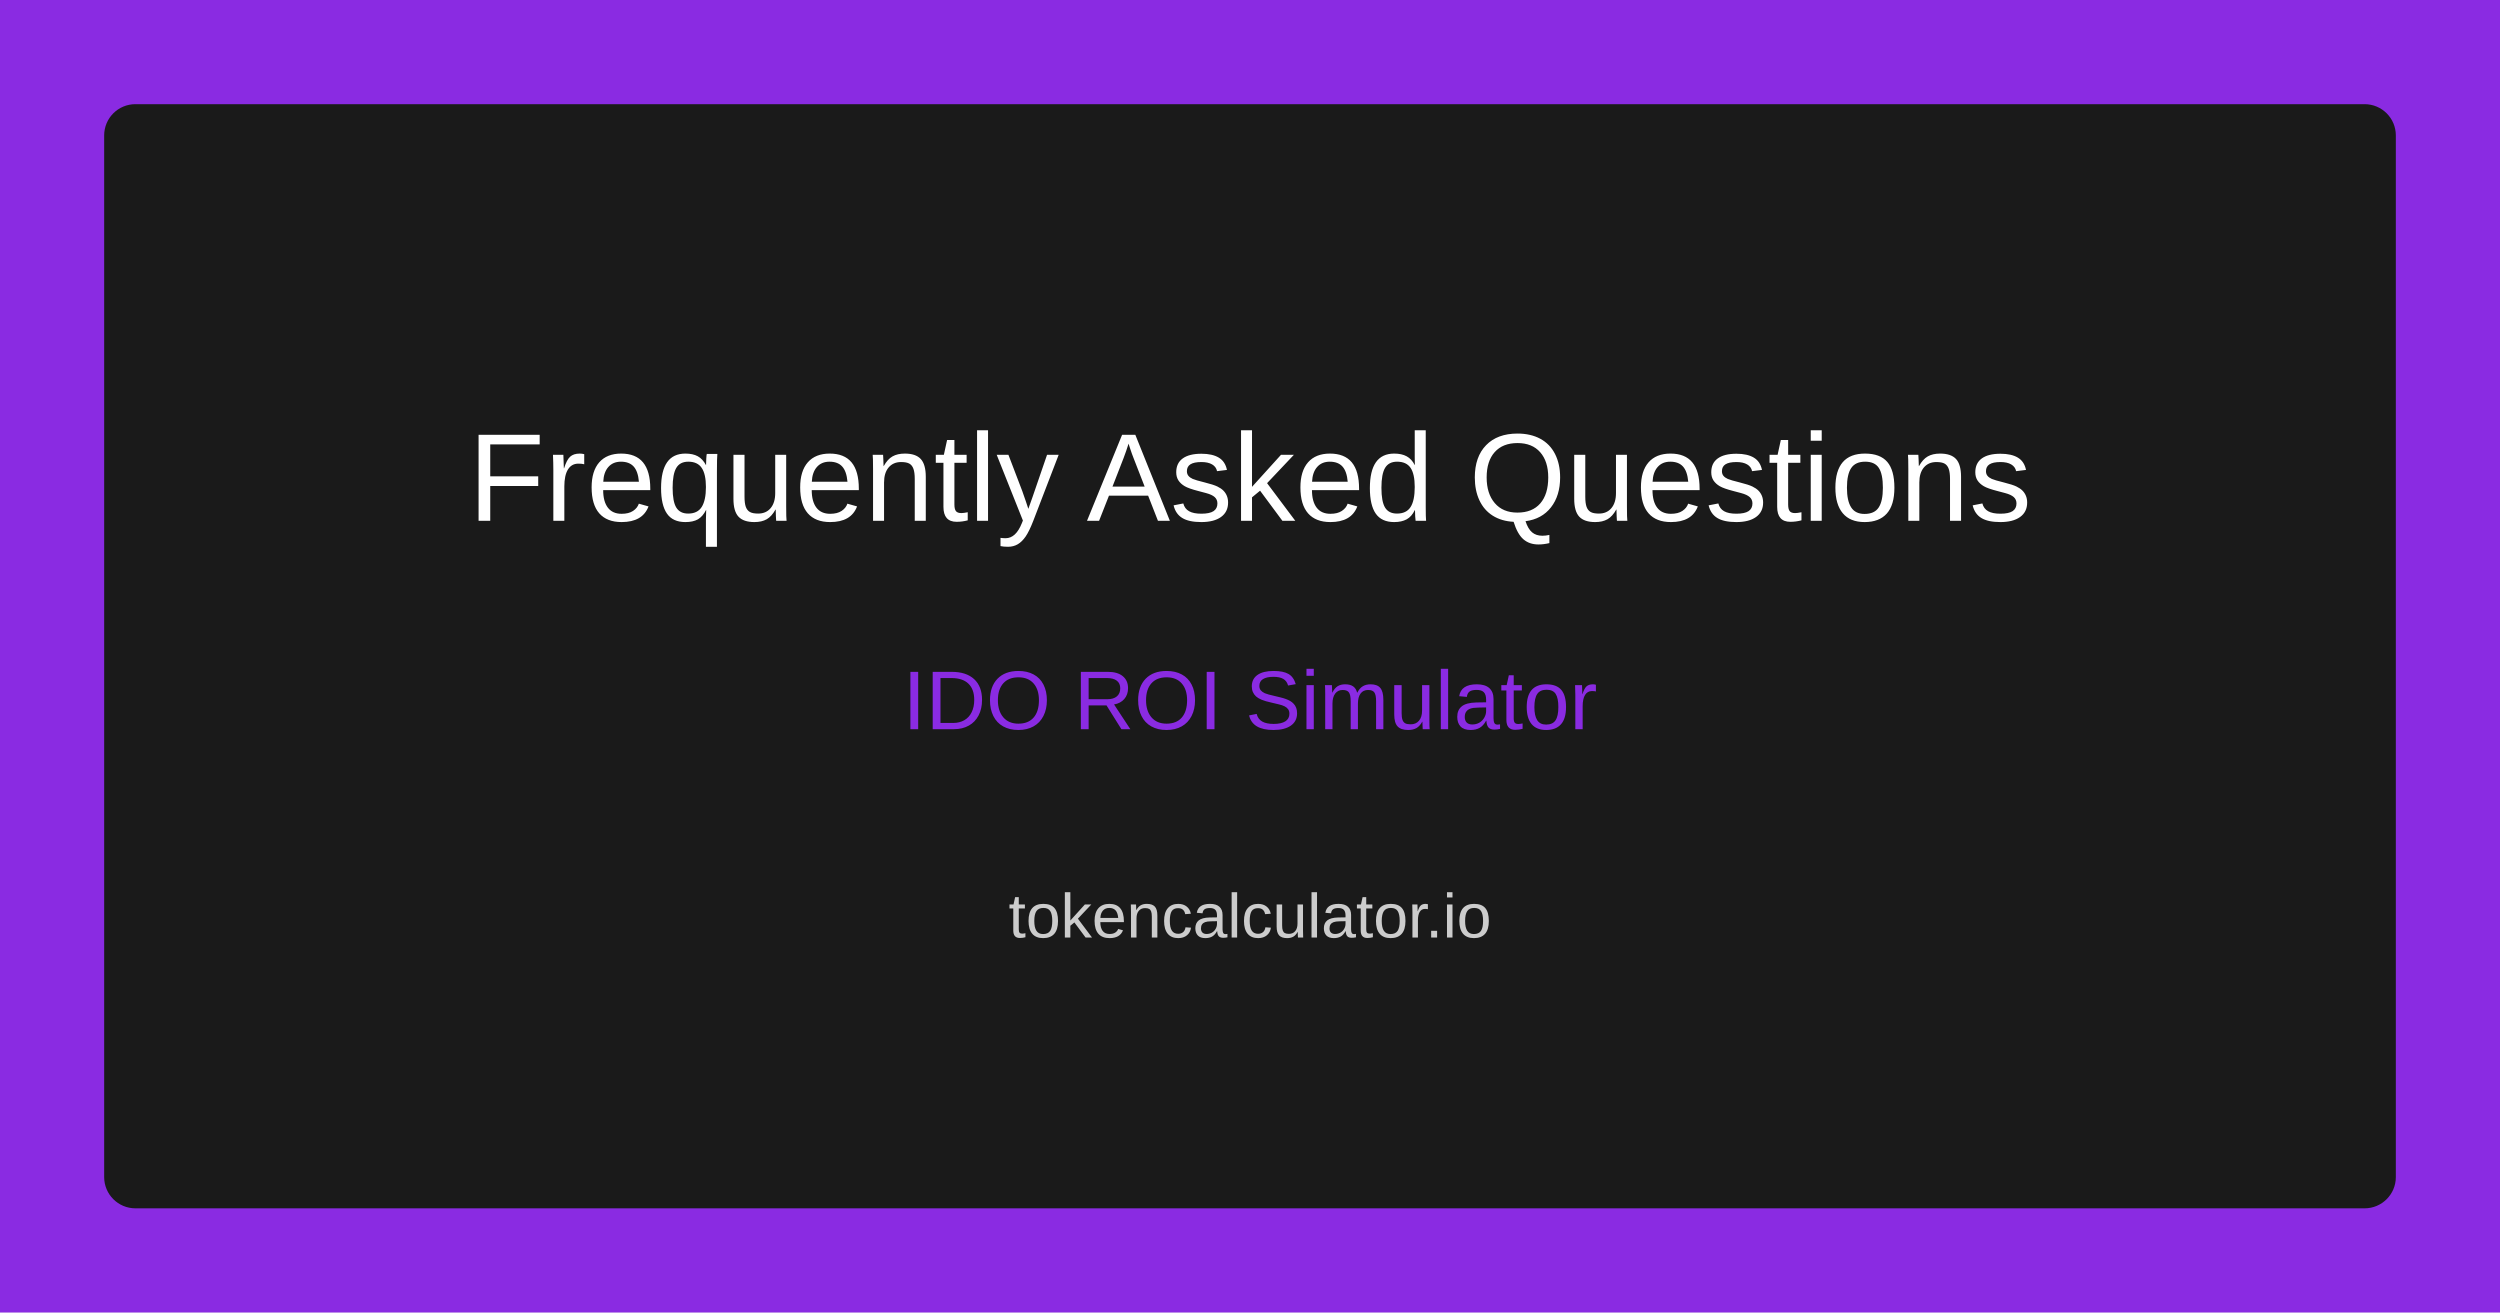
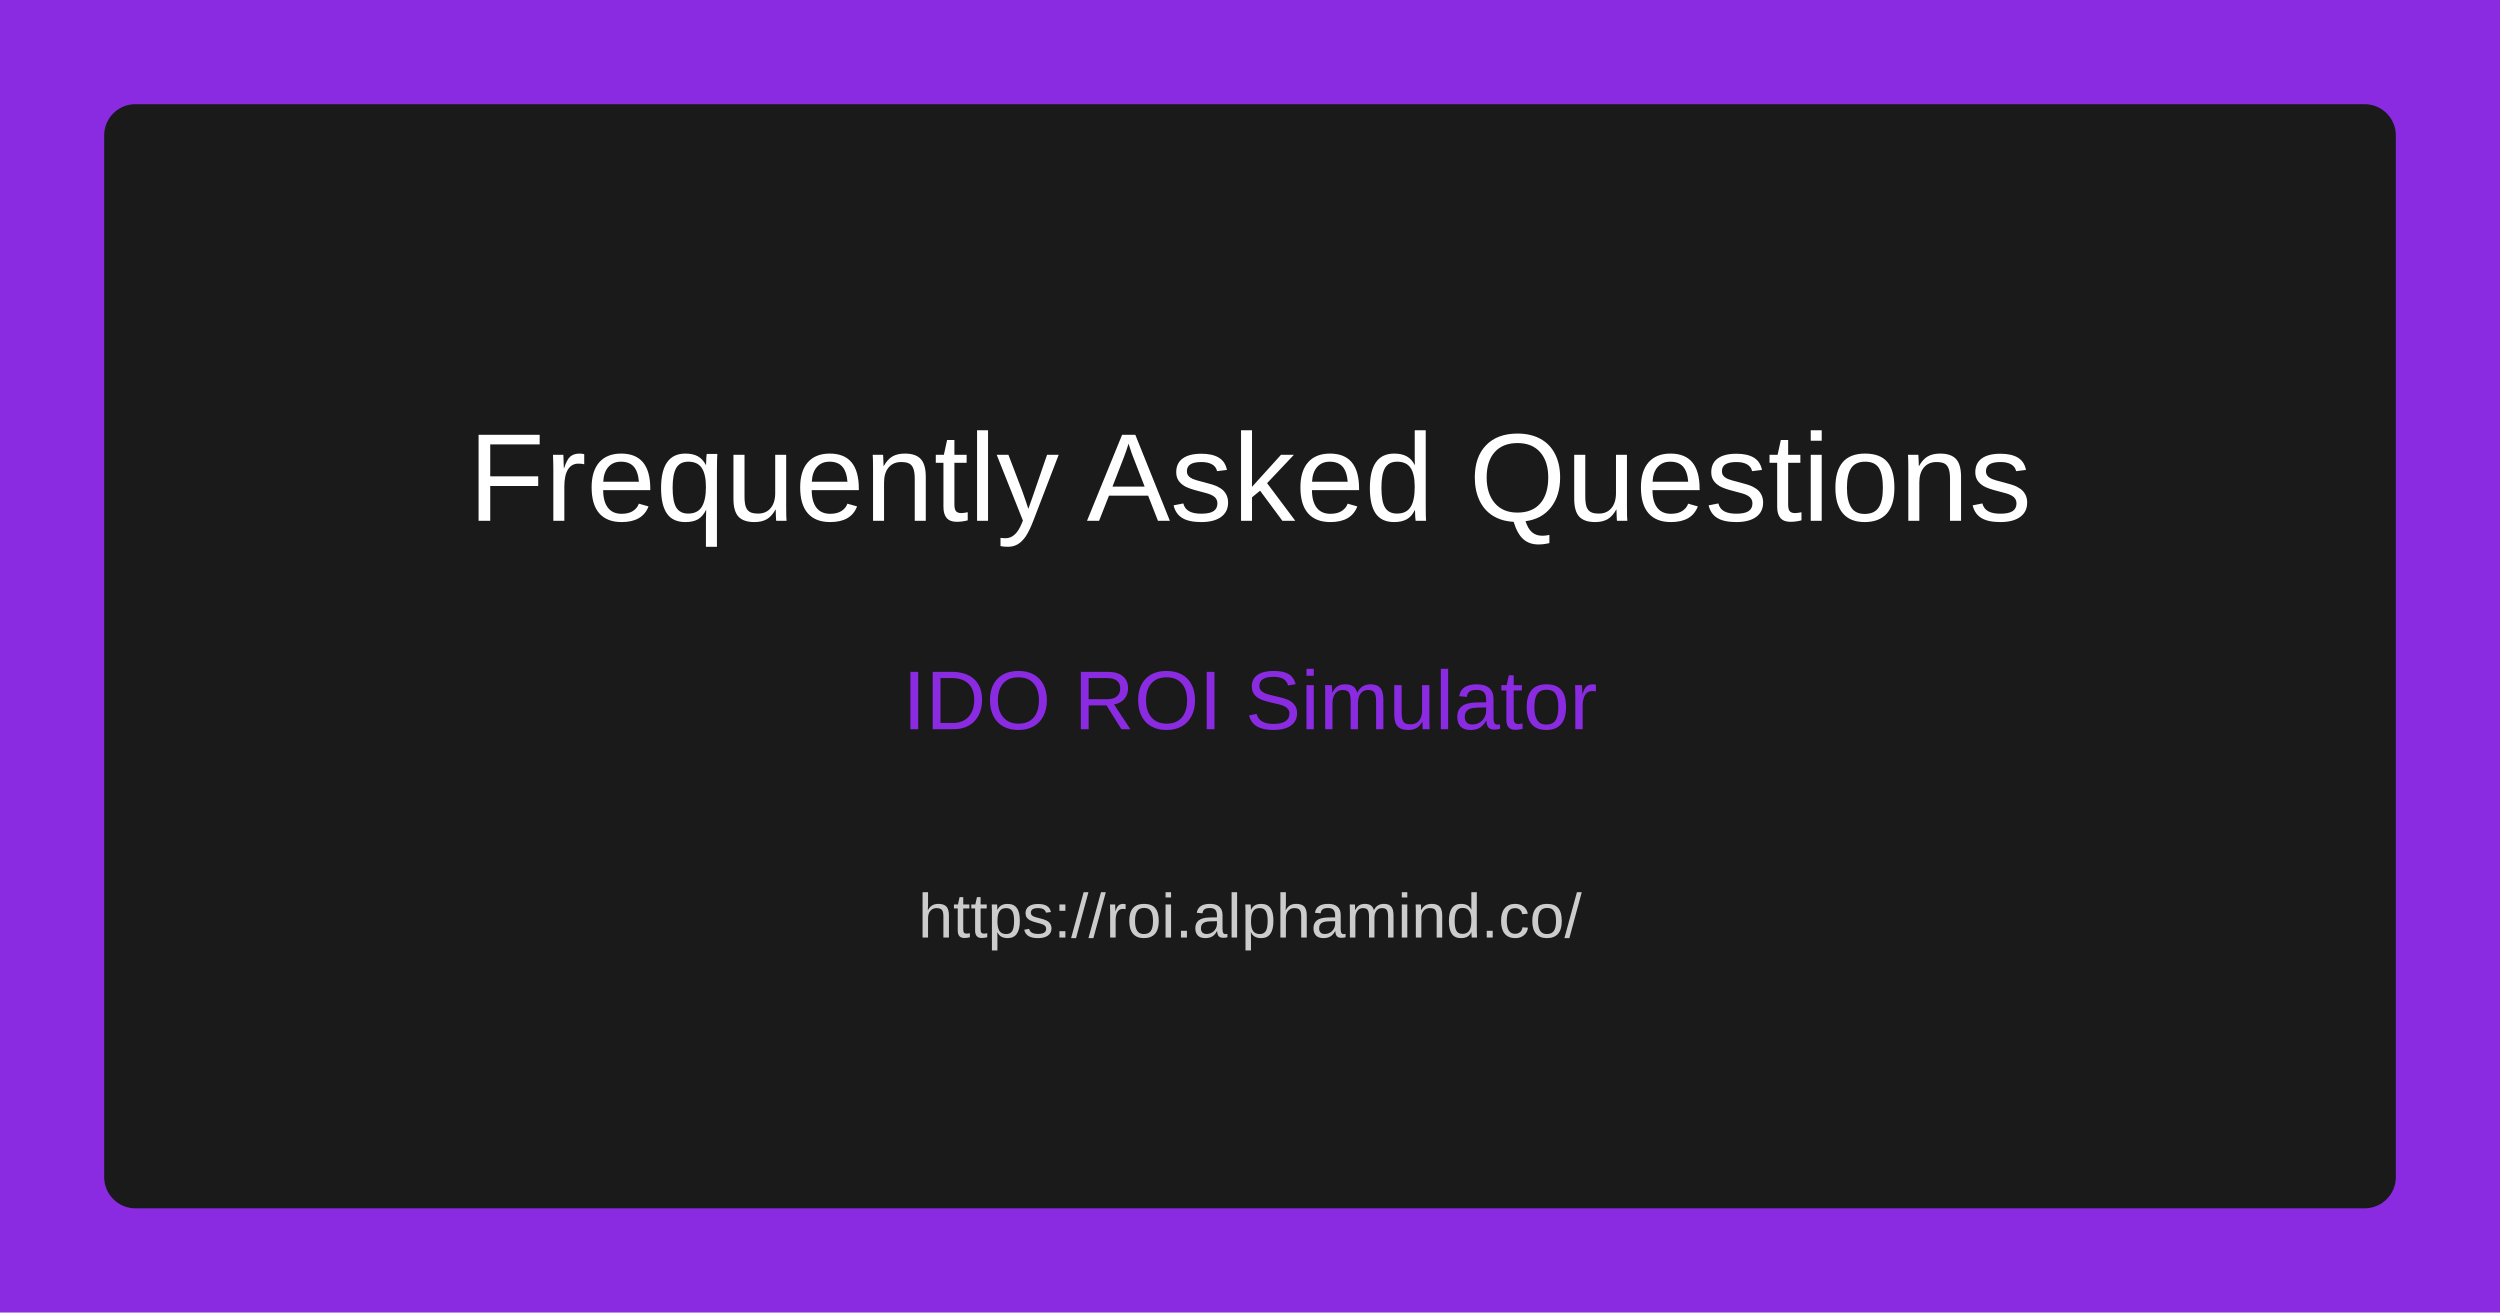
<svg xmlns="http://www.w3.org/2000/svg" width="1200" height="630">
  <rect width="1200" height="630" fill="#8A2BE2" />
  <rect x="50" y="50" width="1100" height="530" fill="#1A1A1A" rx="15" ry="15" />
  <text x="600" y="250" font-family="Arial" font-size="60" fill="#FFFFFF" text-anchor="middle">Frequently Asked Questions</text>
  <text x="600" y="350" font-family="Arial" font-size="40" fill="#8A2BE2" text-anchor="middle">IDO ROI Simulator</text>
-   <text x="600" y="450" font-family="Arial" font-size="30" fill="#CCCCCC" text-anchor="middle">tokencalculator.io</text>
+   <text x="600" y="450" font-family="Arial" font-size="30" fill="#CCCCCC" text-anchor="middle">https://roi.alphamind.co/</text>
</svg>
